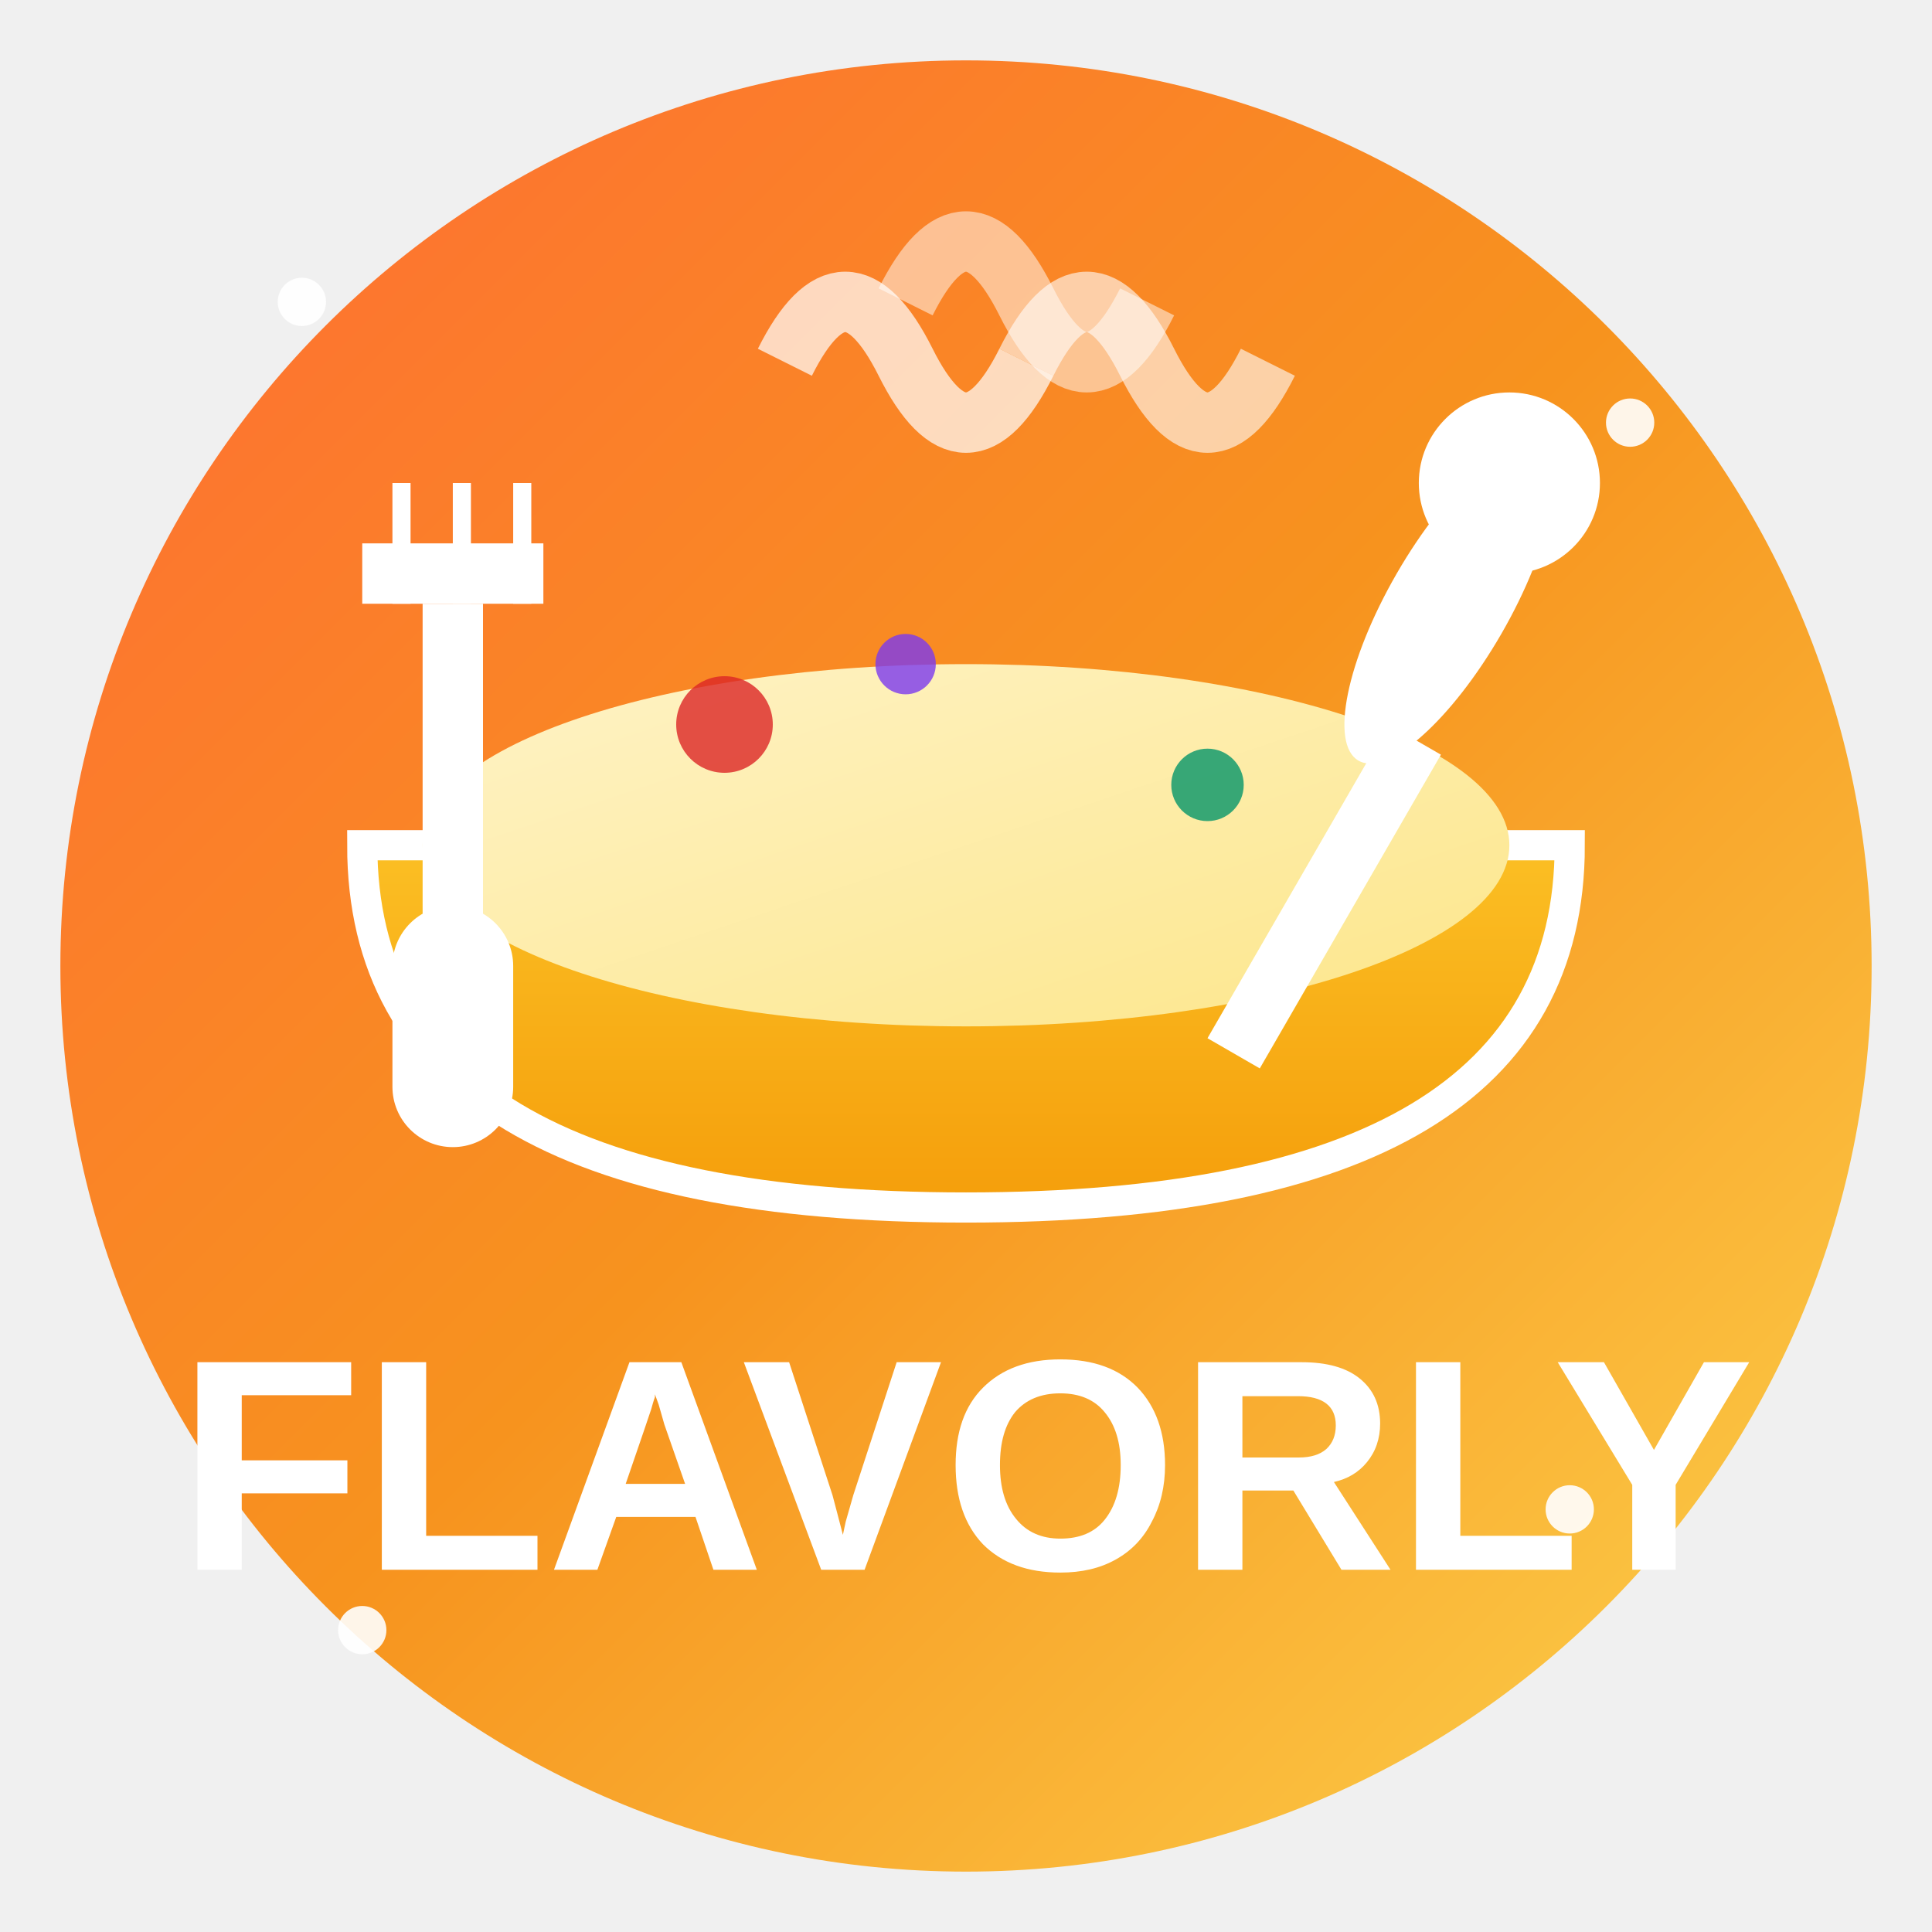
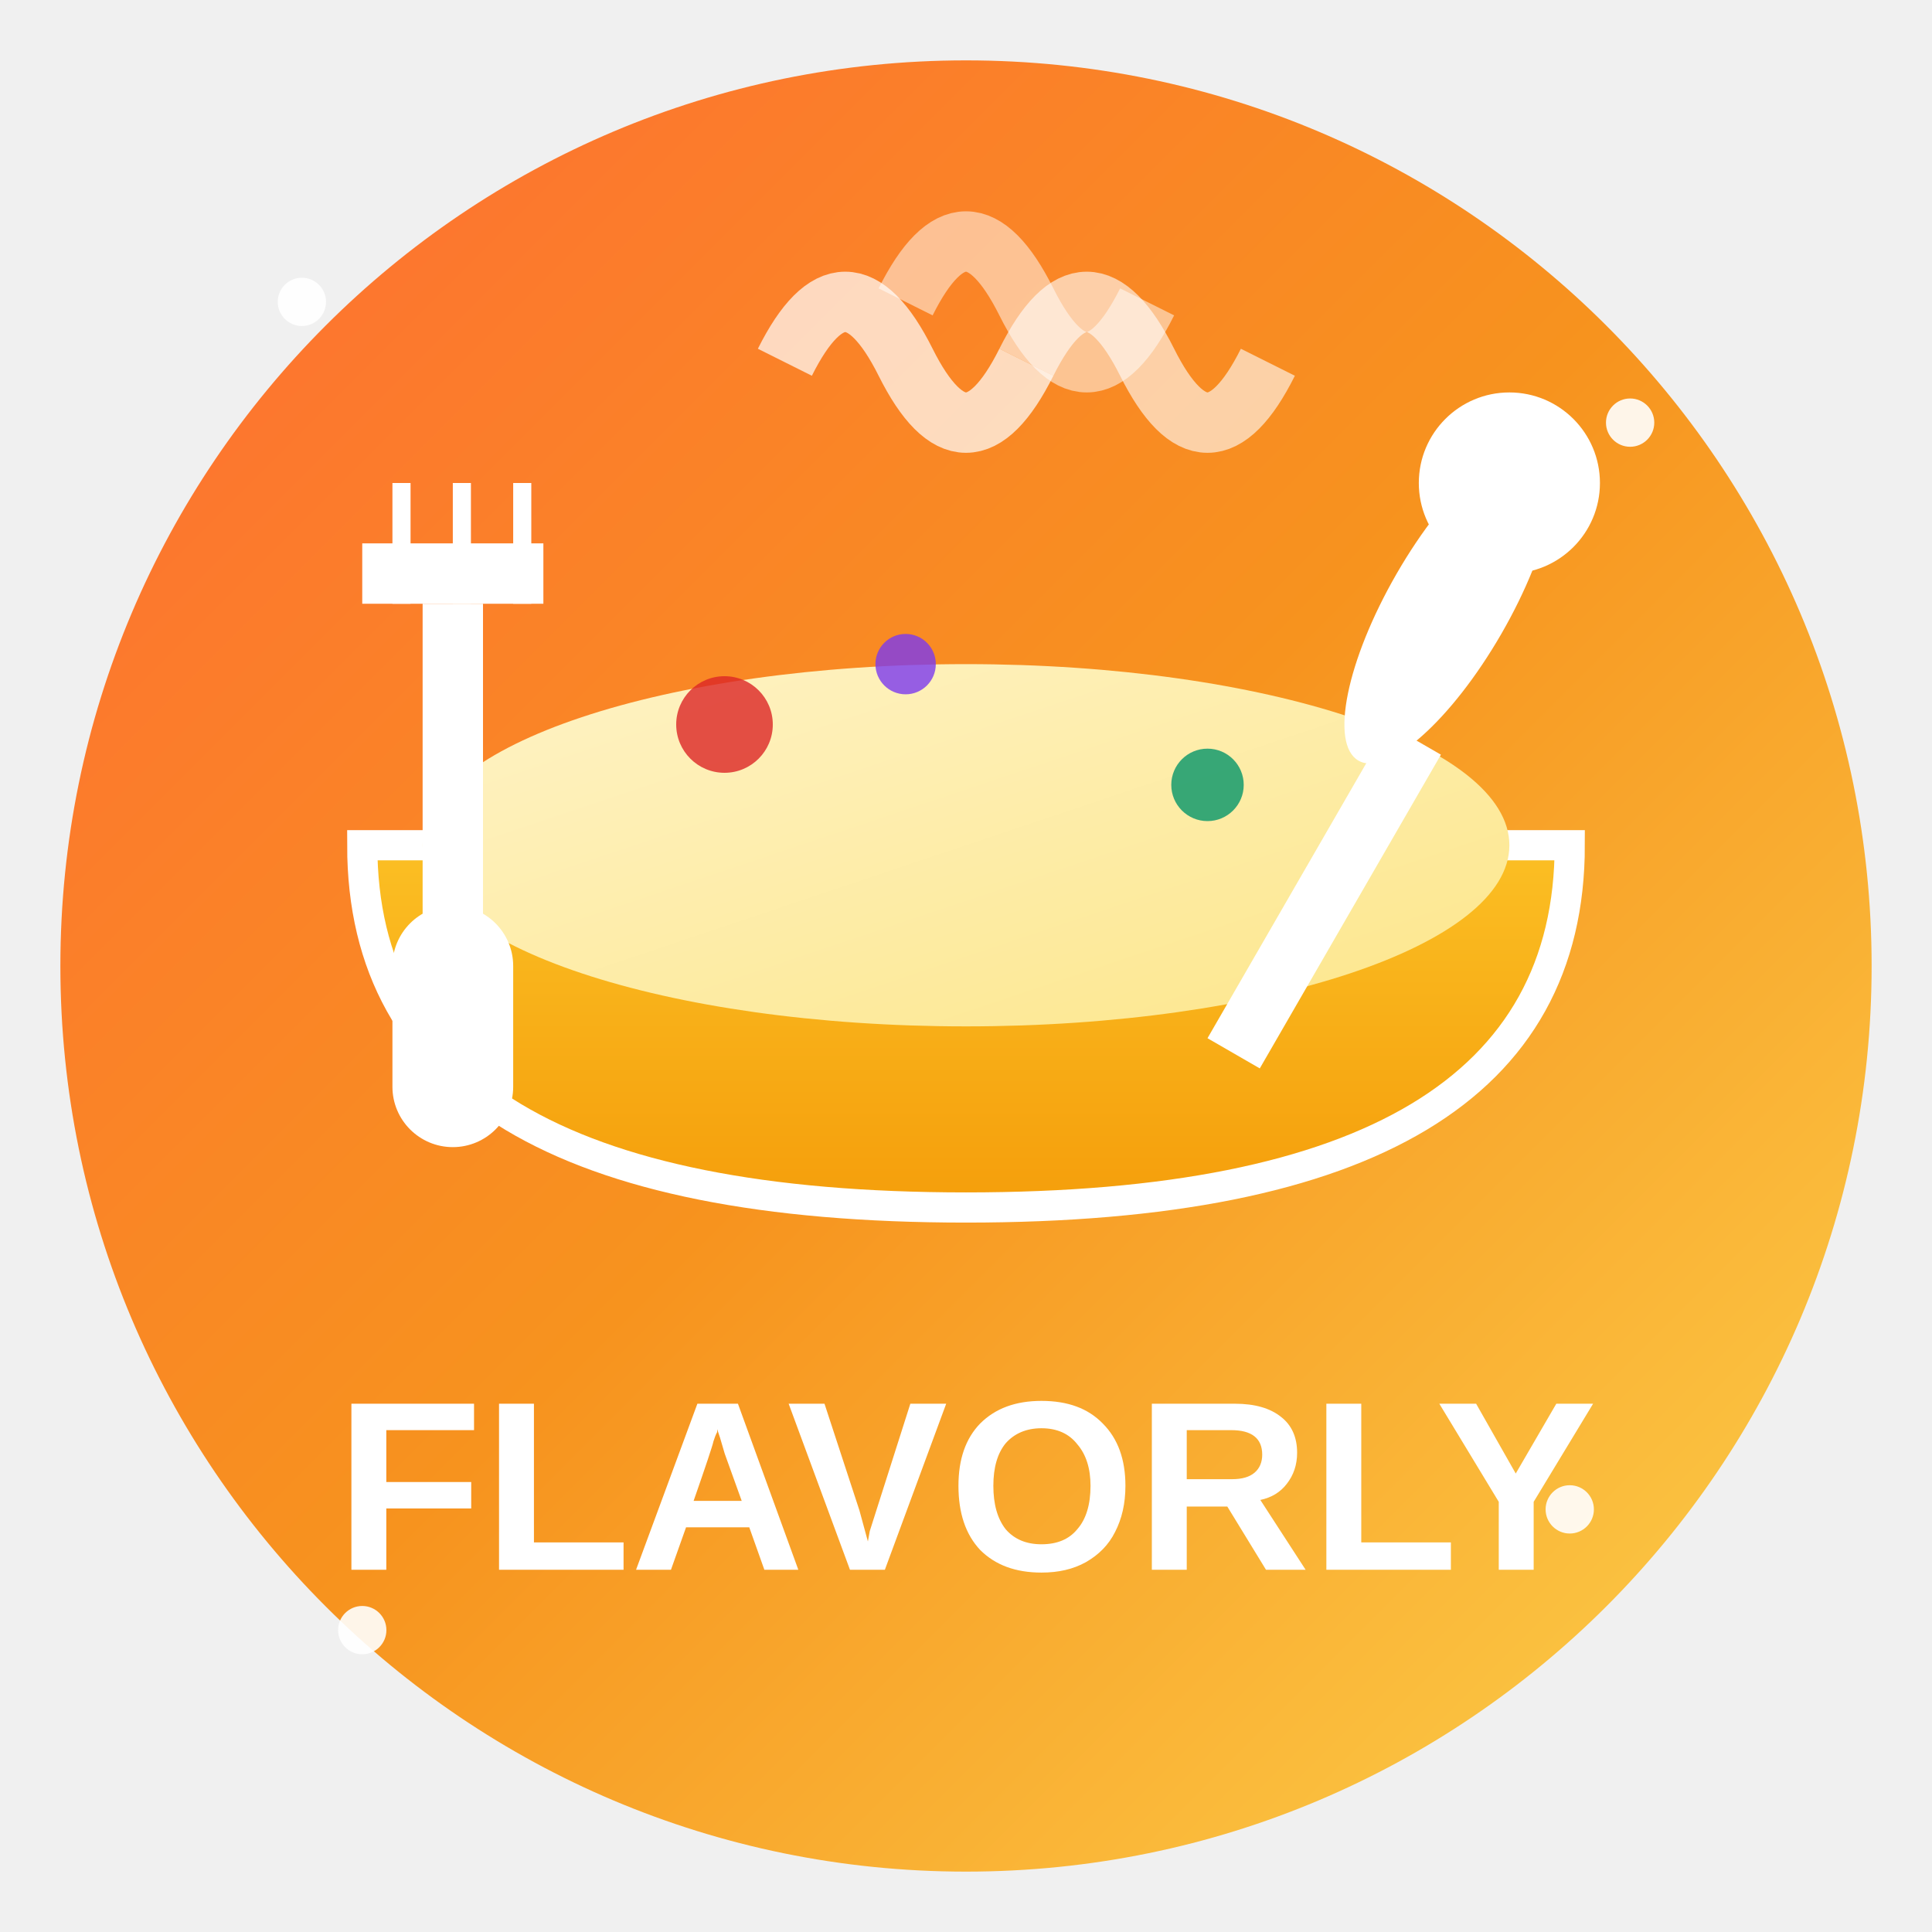
<svg xmlns="http://www.w3.org/2000/svg" viewBox="0 0 32 32">
  <defs>
    <linearGradient id="bgGradient" x1="0%" y1="0%" x2="100%" y2="100%">
      <stop offset="0%" style="stop-color:#FF6B35;stop-opacity:1" />
      <stop offset="50%" style="stop-color:#F7931E;stop-opacity:1" />
      <stop offset="100%" style="stop-color:#FCD34D;stop-opacity:1" />
    </linearGradient>
    <linearGradient id="bowlGradient" x1="0%" y1="0%" x2="0%" y2="100%">
      <stop offset="0%" style="stop-color:#FBBF24;stop-opacity:1" />
      <stop offset="100%" style="stop-color:#F59E0B;stop-opacity:1" />
    </linearGradient>
    <linearGradient id="soupGradient" x1="0%" y1="0%" x2="100%" y2="100%">
      <stop offset="0%" style="stop-color:#FEF3C7;stop-opacity:1" />
      <stop offset="100%" style="stop-color:#FDE68A;stop-opacity:1" />
    </linearGradient>
  </defs>
  <circle cx="16" cy="16" r="15" fill="url(#bgGradient)" />
  <path d="M6 14 Q6 20, 16 20 Q26 20, 26 14 Z" fill="url(#bowlGradient)" stroke="white" stroke-width="0.5" />
  <ellipse cx="16" cy="14" rx="9" ry="3" fill="url(#soupGradient)" />
  <ellipse cx="24" cy="10" rx="1" ry="3" fill="white" transform="rotate(30 24 10)" />
  <rect x="23" y="12" width="1" height="6" fill="white" transform="rotate(30 23 12)" />
  <circle cx="25" cy="8" r="1.5" fill="white" />
  <rect x="7" y="10" width="1" height="6" fill="white" />
  <rect x="6" y="9" width="3" height="1" fill="white" />
  <rect x="6.5" y="15" width="2" height="4" fill="white" rx="1" />
  <rect x="6.5" y="8" width="0.3" height="2" fill="white" />
  <rect x="7.5" y="8" width="0.3" height="2" fill="white" />
  <rect x="8.5" y="8" width="0.3" height="2" fill="white" />
  <circle cx="12" cy="12" r="0.8" fill="#DC2626" opacity="0.8" />
  <circle cx="20" cy="13" r="0.6" fill="#059669" opacity="0.8" />
  <circle cx="15" cy="11" r="0.5" fill="#7C3AED" opacity="0.8" />
  <path d="M13 6 Q14 4, 15 6 T17 6" stroke="white" stroke-width="1" fill="none" opacity="0.7" />
  <path d="M15 5 Q16 3, 17 5 T19 5" stroke="white" stroke-width="1" fill="none" opacity="0.5" />
  <path d="M17 6 Q18 4, 19 6 T21 6" stroke="white" stroke-width="1" fill="none" opacity="0.6" />
-   <text x="16" y="26" font-family="Arial, sans-serif" font-size="5" font-weight="bold" text-anchor="middle" fill="white">FLAVORLY</text>
+   <text x="16" y="26" font-family="Arial, sans-serif" font-size="4" font-weight="bold" text-anchor="middle" fill="white">FLAVORLY</text>
  <circle cx="5" cy="5" r="0.4" fill="white" opacity="0.9" />
  <circle cx="27" cy="7" r="0.4" fill="white" opacity="0.9" />
  <circle cx="26" cy="25" r="0.4" fill="white" opacity="0.9" />
  <circle cx="6" cy="27" r="0.4" fill="white" opacity="0.9" />
</svg>
